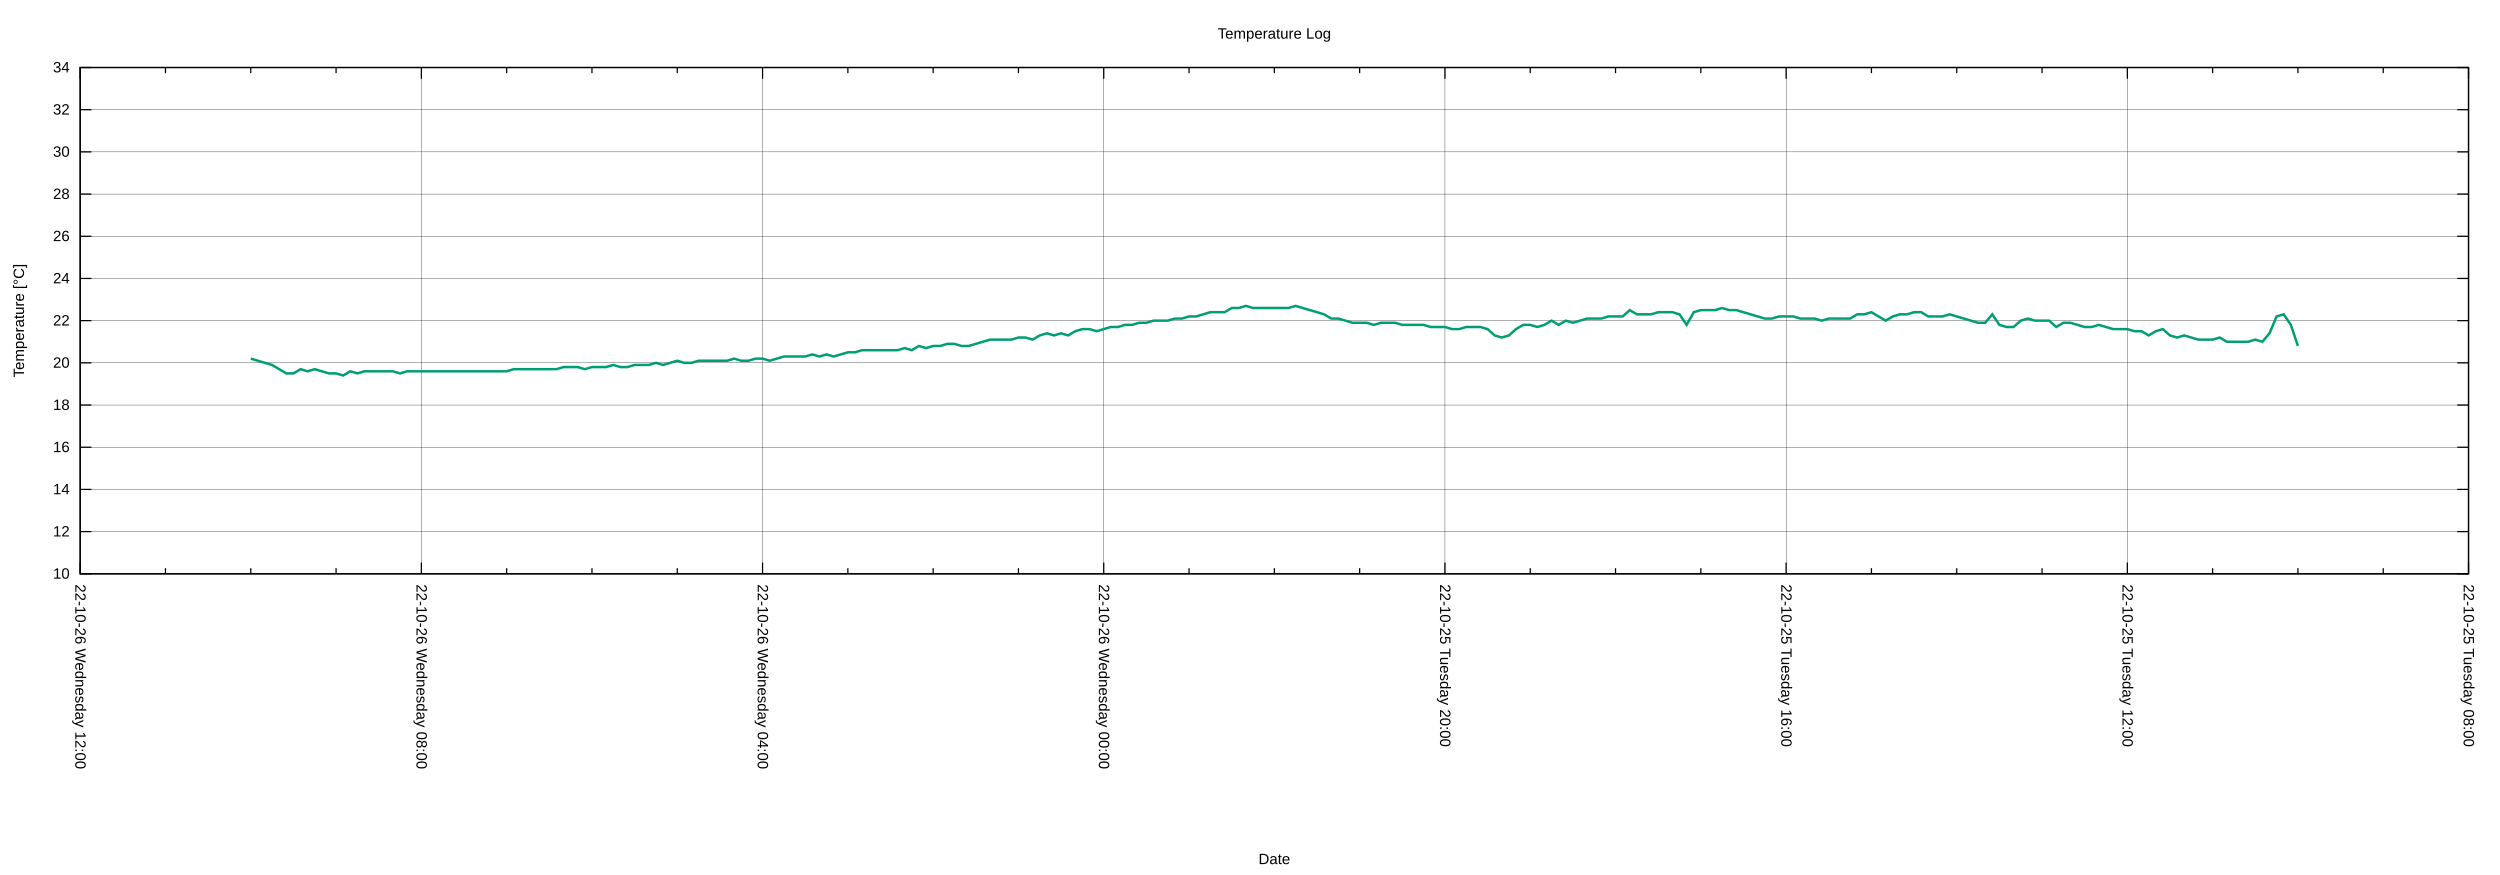
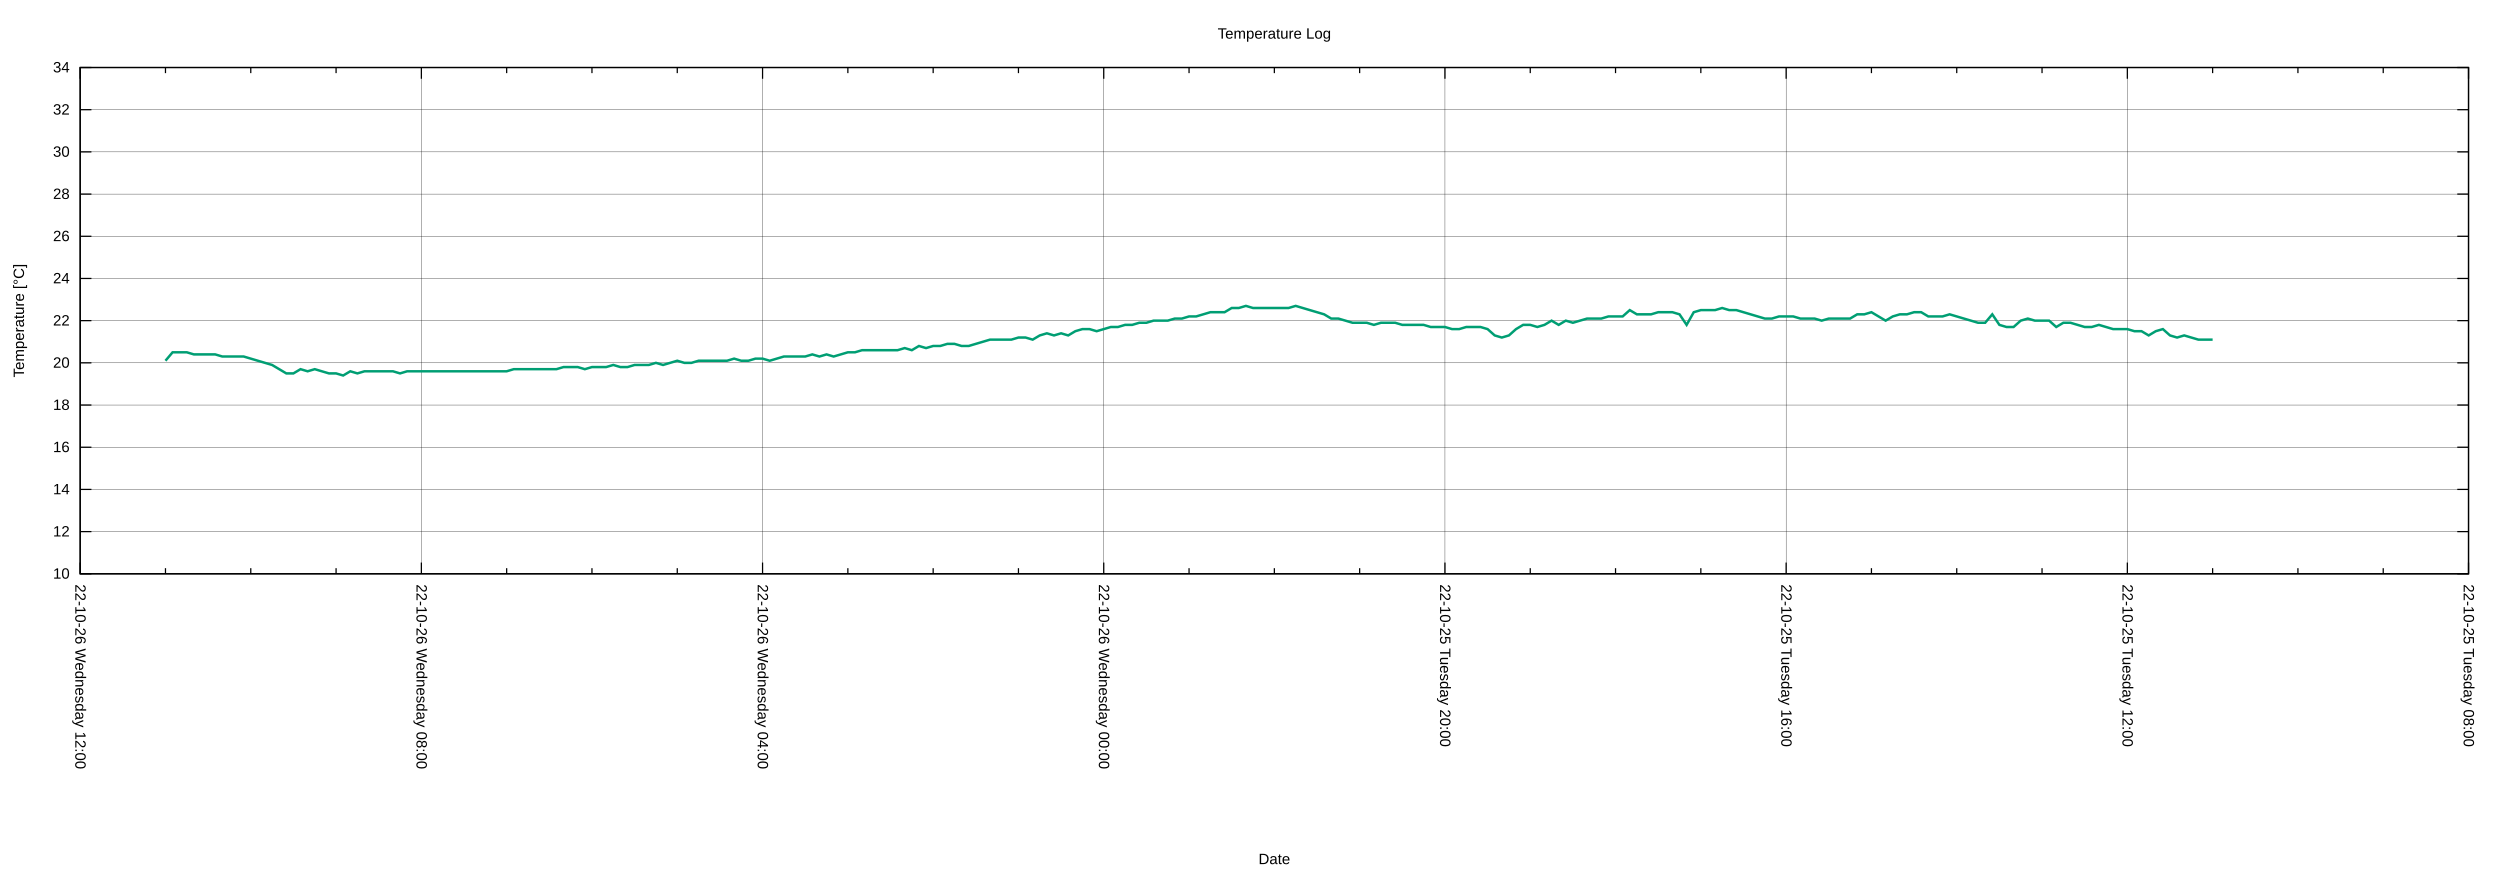
<svg xmlns="http://www.w3.org/2000/svg" xmlns:xlink="http://www.w3.org/1999/xlink" width="2000" height="700" viewBox="0 0 2000 700">
  <g id="gnuplot_canvas">
    <rect x="0" y="0" width="2000" height="700" fill="none" />
    <defs>
      <circle id="gpDot" r="0.5" stroke-width="0.5" stroke="currentColor" />
      <path id="gpPt0" stroke-width="0.222" stroke="currentColor" d="M-1,0 h2 M0,-1 v2" />
      <path id="gpPt1" stroke-width="0.222" stroke="currentColor" d="M-1,-1 L1,1 M1,-1 L-1,1" />
      <path id="gpPt2" stroke-width="0.222" stroke="currentColor" d="M-1,0 L1,0 M0,-1 L0,1 M-1,-1 L1,1 M-1,1 L1,-1" />
      <rect id="gpPt3" stroke-width="0.222" stroke="currentColor" x="-1" y="-1" width="2" height="2" />
      <rect id="gpPt4" stroke-width="0.222" stroke="currentColor" fill="currentColor" x="-1" y="-1" width="2" height="2" />
      <circle id="gpPt5" stroke-width="0.222" stroke="currentColor" cx="0" cy="0" r="1" />
      <use xlink:href="#gpPt5" id="gpPt6" fill="currentColor" stroke="none" />
      <path id="gpPt7" stroke-width="0.222" stroke="currentColor" d="M0,-1.33 L-1.33,0.67 L1.33,0.67 z" />
      <use xlink:href="#gpPt7" id="gpPt8" fill="currentColor" stroke="none" />
      <use xlink:href="#gpPt7" id="gpPt9" stroke="currentColor" transform="rotate(180)" />
      <use xlink:href="#gpPt9" id="gpPt10" fill="currentColor" stroke="none" />
      <use xlink:href="#gpPt3" id="gpPt11" stroke="currentColor" transform="rotate(45)" />
      <use xlink:href="#gpPt11" id="gpPt12" fill="currentColor" stroke="none" />
      <path id="gpPt13" stroke-width="0.222" stroke="currentColor" d="M0,1.330 L1.265,0.411 L0.782,-1.067 L-0.782,-1.076 L-1.265,0.411 z" />
      <use xlink:href="#gpPt13" id="gpPt14" fill="currentColor" stroke="none" />
      <filter id="textbox" filterUnits="objectBoundingBox" x="0" y="0" height="1" width="1">
        <feFlood flood-color="white" flood-opacity="1" result="bgnd" />
        <feComposite in="SourceGraphic" in2="bgnd" operator="atop" />
      </filter>
      <filter id="greybox" filterUnits="objectBoundingBox" x="0" y="0" height="1" width="1">
        <feFlood flood-color="lightgrey" flood-opacity="1" result="grey" />
        <feComposite in="SourceGraphic" in2="grey" operator="atop" />
      </filter>
    </defs>
    <g fill="none" color="white" stroke="currentColor" stroke-width="1.00" stroke-linecap="butt" stroke-linejoin="miter">
</g>
    <g fill="none" color="black" stroke="currentColor" stroke-width="1.00" stroke-linecap="butt" stroke-linejoin="miter">
</g>
    <g fill="none" color="black" stroke="black" stroke-width="0.25" stroke-linecap="butt" stroke-linejoin="miter">
</g>
    <g fill="none" color="black" stroke="currentColor" stroke-width="0.25" stroke-linecap="butt" stroke-linejoin="miter">
      <path stroke="black" class="gridline" d="M64.14,459.04 L1974.82,459.04  " />
    </g>
    <g fill="none" color="black" stroke="black" stroke-width="1.00" stroke-linecap="butt" stroke-linejoin="miter">
</g>
    <g fill="none" color="black" stroke="currentColor" stroke-width="1.00" stroke-linecap="butt" stroke-linejoin="miter">
      <path stroke="black" d="M64.14,459.04 L73.14,459.04 M1974.82,459.04 L1965.82,459.04  " />
      <g transform="translate(55.75,462.94)" stroke="none" fill="black" font-family="Arial" font-size="12.00" text-anchor="end">
        <text>
          <tspan font-family="Arial"> 10</tspan>
        </text>
      </g>
    </g>
    <g fill="none" color="black" stroke="currentColor" stroke-width="1.00" stroke-linecap="butt" stroke-linejoin="miter">
</g>
    <g fill="none" color="black" stroke="black" stroke-width="0.25" stroke-linecap="butt" stroke-linejoin="miter">
</g>
    <g fill="none" color="black" stroke="currentColor" stroke-width="0.25" stroke-linecap="butt" stroke-linejoin="miter">
      <path stroke="black" class="gridline" d="M64.14,425.29 L1974.82,425.29  " />
    </g>
    <g fill="none" color="black" stroke="black" stroke-width="1.00" stroke-linecap="butt" stroke-linejoin="miter">
</g>
    <g fill="none" color="black" stroke="currentColor" stroke-width="1.00" stroke-linecap="butt" stroke-linejoin="miter">
      <path stroke="black" d="M64.14,425.29 L73.14,425.29 M1974.82,425.29 L1965.82,425.29  " />
      <g transform="translate(55.75,429.19)" stroke="none" fill="black" font-family="Arial" font-size="12.00" text-anchor="end">
        <text>
          <tspan font-family="Arial"> 12</tspan>
        </text>
      </g>
    </g>
    <g fill="none" color="black" stroke="currentColor" stroke-width="1.00" stroke-linecap="butt" stroke-linejoin="miter">
</g>
    <g fill="none" color="black" stroke="black" stroke-width="0.25" stroke-linecap="butt" stroke-linejoin="miter">
</g>
    <g fill="none" color="black" stroke="currentColor" stroke-width="0.25" stroke-linecap="butt" stroke-linejoin="miter">
      <path stroke="black" class="gridline" d="M64.14,391.53 L1974.82,391.53  " />
    </g>
    <g fill="none" color="black" stroke="black" stroke-width="1.00" stroke-linecap="butt" stroke-linejoin="miter">
</g>
    <g fill="none" color="black" stroke="currentColor" stroke-width="1.00" stroke-linecap="butt" stroke-linejoin="miter">
      <path stroke="black" d="M64.14,391.53 L73.14,391.53 M1974.82,391.53 L1965.82,391.53  " />
      <g transform="translate(55.75,395.43)" stroke="none" fill="black" font-family="Arial" font-size="12.00" text-anchor="end">
        <text>
          <tspan font-family="Arial"> 14</tspan>
        </text>
      </g>
    </g>
    <g fill="none" color="black" stroke="currentColor" stroke-width="1.00" stroke-linecap="butt" stroke-linejoin="miter">
</g>
    <g fill="none" color="black" stroke="black" stroke-width="0.25" stroke-linecap="butt" stroke-linejoin="miter">
</g>
    <g fill="none" color="black" stroke="currentColor" stroke-width="0.25" stroke-linecap="butt" stroke-linejoin="miter">
      <path stroke="black" class="gridline" d="M64.14,357.78 L1974.82,357.78  " />
    </g>
    <g fill="none" color="black" stroke="black" stroke-width="1.00" stroke-linecap="butt" stroke-linejoin="miter">
</g>
    <g fill="none" color="black" stroke="currentColor" stroke-width="1.00" stroke-linecap="butt" stroke-linejoin="miter">
      <path stroke="black" d="M64.14,357.78 L73.14,357.78 M1974.82,357.78 L1965.82,357.78  " />
      <g transform="translate(55.75,361.68)" stroke="none" fill="black" font-family="Arial" font-size="12.00" text-anchor="end">
        <text>
          <tspan font-family="Arial"> 16</tspan>
        </text>
      </g>
    </g>
    <g fill="none" color="black" stroke="currentColor" stroke-width="1.00" stroke-linecap="butt" stroke-linejoin="miter">
</g>
    <g fill="none" color="black" stroke="black" stroke-width="0.25" stroke-linecap="butt" stroke-linejoin="miter">
</g>
    <g fill="none" color="black" stroke="currentColor" stroke-width="0.25" stroke-linecap="butt" stroke-linejoin="miter">
      <path stroke="black" class="gridline" d="M64.14,324.03 L1974.82,324.03  " />
    </g>
    <g fill="none" color="black" stroke="black" stroke-width="1.00" stroke-linecap="butt" stroke-linejoin="miter">
</g>
    <g fill="none" color="black" stroke="currentColor" stroke-width="1.00" stroke-linecap="butt" stroke-linejoin="miter">
      <path stroke="black" d="M64.14,324.03 L73.14,324.03 M1974.82,324.03 L1965.82,324.03  " />
      <g transform="translate(55.75,327.93)" stroke="none" fill="black" font-family="Arial" font-size="12.00" text-anchor="end">
        <text>
          <tspan font-family="Arial"> 18</tspan>
        </text>
      </g>
    </g>
    <g fill="none" color="black" stroke="currentColor" stroke-width="1.00" stroke-linecap="butt" stroke-linejoin="miter">
</g>
    <g fill="none" color="black" stroke="black" stroke-width="0.25" stroke-linecap="butt" stroke-linejoin="miter">
</g>
    <g fill="none" color="black" stroke="currentColor" stroke-width="0.25" stroke-linecap="butt" stroke-linejoin="miter">
      <path stroke="black" class="gridline" d="M64.14,290.28 L1974.82,290.28  " />
    </g>
    <g fill="none" color="black" stroke="black" stroke-width="1.00" stroke-linecap="butt" stroke-linejoin="miter">
</g>
    <g fill="none" color="black" stroke="currentColor" stroke-width="1.00" stroke-linecap="butt" stroke-linejoin="miter">
      <path stroke="black" d="M64.14,290.28 L73.14,290.28 M1974.82,290.28 L1965.82,290.28  " />
      <g transform="translate(55.75,294.18)" stroke="none" fill="black" font-family="Arial" font-size="12.00" text-anchor="end">
        <text>
          <tspan font-family="Arial"> 20</tspan>
        </text>
      </g>
    </g>
    <g fill="none" color="black" stroke="currentColor" stroke-width="1.00" stroke-linecap="butt" stroke-linejoin="miter">
</g>
    <g fill="none" color="black" stroke="black" stroke-width="0.25" stroke-linecap="butt" stroke-linejoin="miter">
</g>
    <g fill="none" color="black" stroke="currentColor" stroke-width="0.25" stroke-linecap="butt" stroke-linejoin="miter">
      <path stroke="black" class="gridline" d="M64.14,256.52 L1974.82,256.52  " />
    </g>
    <g fill="none" color="black" stroke="black" stroke-width="1.00" stroke-linecap="butt" stroke-linejoin="miter">
</g>
    <g fill="none" color="black" stroke="currentColor" stroke-width="1.00" stroke-linecap="butt" stroke-linejoin="miter">
      <path stroke="black" d="M64.14,256.52 L73.14,256.52 M1974.82,256.52 L1965.82,256.52  " />
      <g transform="translate(55.75,260.42)" stroke="none" fill="black" font-family="Arial" font-size="12.00" text-anchor="end">
        <text>
          <tspan font-family="Arial"> 22</tspan>
        </text>
      </g>
    </g>
    <g fill="none" color="black" stroke="currentColor" stroke-width="1.00" stroke-linecap="butt" stroke-linejoin="miter">
</g>
    <g fill="none" color="black" stroke="black" stroke-width="0.25" stroke-linecap="butt" stroke-linejoin="miter">
</g>
    <g fill="none" color="black" stroke="currentColor" stroke-width="0.25" stroke-linecap="butt" stroke-linejoin="miter">
      <path stroke="black" class="gridline" d="M64.14,222.77 L1974.82,222.77  " />
    </g>
    <g fill="none" color="black" stroke="black" stroke-width="1.00" stroke-linecap="butt" stroke-linejoin="miter">
</g>
    <g fill="none" color="black" stroke="currentColor" stroke-width="1.00" stroke-linecap="butt" stroke-linejoin="miter">
      <path stroke="black" d="M64.14,222.77 L73.14,222.77 M1974.82,222.77 L1965.82,222.77  " />
      <g transform="translate(55.75,226.67)" stroke="none" fill="black" font-family="Arial" font-size="12.00" text-anchor="end">
        <text>
          <tspan font-family="Arial"> 24</tspan>
        </text>
      </g>
    </g>
    <g fill="none" color="black" stroke="currentColor" stroke-width="1.00" stroke-linecap="butt" stroke-linejoin="miter">
</g>
    <g fill="none" color="black" stroke="black" stroke-width="0.25" stroke-linecap="butt" stroke-linejoin="miter">
</g>
    <g fill="none" color="black" stroke="currentColor" stroke-width="0.25" stroke-linecap="butt" stroke-linejoin="miter">
      <path stroke="black" class="gridline" d="M64.14,189.02 L1974.82,189.02  " />
    </g>
    <g fill="none" color="black" stroke="black" stroke-width="1.00" stroke-linecap="butt" stroke-linejoin="miter">
</g>
    <g fill="none" color="black" stroke="currentColor" stroke-width="1.00" stroke-linecap="butt" stroke-linejoin="miter">
      <path stroke="black" d="M64.14,189.02 L73.14,189.02 M1974.82,189.02 L1965.82,189.02  " />
      <g transform="translate(55.75,192.92)" stroke="none" fill="black" font-family="Arial" font-size="12.00" text-anchor="end">
        <text>
          <tspan font-family="Arial"> 26</tspan>
        </text>
      </g>
    </g>
    <g fill="none" color="black" stroke="currentColor" stroke-width="1.00" stroke-linecap="butt" stroke-linejoin="miter">
</g>
    <g fill="none" color="black" stroke="black" stroke-width="0.25" stroke-linecap="butt" stroke-linejoin="miter">
</g>
    <g fill="none" color="black" stroke="currentColor" stroke-width="0.25" stroke-linecap="butt" stroke-linejoin="miter">
      <path stroke="black" class="gridline" d="M64.14,155.27 L1974.82,155.27  " />
    </g>
    <g fill="none" color="black" stroke="black" stroke-width="1.00" stroke-linecap="butt" stroke-linejoin="miter">
</g>
    <g fill="none" color="black" stroke="currentColor" stroke-width="1.00" stroke-linecap="butt" stroke-linejoin="miter">
      <path stroke="black" d="M64.14,155.27 L73.14,155.27 M1974.82,155.27 L1965.82,155.27  " />
      <g transform="translate(55.75,159.17)" stroke="none" fill="black" font-family="Arial" font-size="12.00" text-anchor="end">
        <text>
          <tspan font-family="Arial"> 28</tspan>
        </text>
      </g>
    </g>
    <g fill="none" color="black" stroke="currentColor" stroke-width="1.00" stroke-linecap="butt" stroke-linejoin="miter">
</g>
    <g fill="none" color="black" stroke="black" stroke-width="0.25" stroke-linecap="butt" stroke-linejoin="miter">
</g>
    <g fill="none" color="black" stroke="currentColor" stroke-width="0.25" stroke-linecap="butt" stroke-linejoin="miter">
      <path stroke="black" class="gridline" d="M64.14,121.51 L1974.82,121.51  " />
    </g>
    <g fill="none" color="black" stroke="black" stroke-width="1.00" stroke-linecap="butt" stroke-linejoin="miter">
</g>
    <g fill="none" color="black" stroke="currentColor" stroke-width="1.00" stroke-linecap="butt" stroke-linejoin="miter">
      <path stroke="black" d="M64.14,121.51 L73.14,121.51 M1974.82,121.51 L1965.82,121.51  " />
      <g transform="translate(55.75,125.41)" stroke="none" fill="black" font-family="Arial" font-size="12.00" text-anchor="end">
        <text>
          <tspan font-family="Arial"> 30</tspan>
        </text>
      </g>
    </g>
    <g fill="none" color="black" stroke="currentColor" stroke-width="1.00" stroke-linecap="butt" stroke-linejoin="miter">
</g>
    <g fill="none" color="black" stroke="black" stroke-width="0.25" stroke-linecap="butt" stroke-linejoin="miter">
</g>
    <g fill="none" color="black" stroke="currentColor" stroke-width="0.25" stroke-linecap="butt" stroke-linejoin="miter">
      <path stroke="black" class="gridline" d="M64.14,87.76 L1974.82,87.76  " />
    </g>
    <g fill="none" color="black" stroke="black" stroke-width="1.00" stroke-linecap="butt" stroke-linejoin="miter">
</g>
    <g fill="none" color="black" stroke="currentColor" stroke-width="1.00" stroke-linecap="butt" stroke-linejoin="miter">
      <path stroke="black" d="M64.14,87.76 L73.14,87.76 M1974.82,87.76 L1965.82,87.76  " />
      <g transform="translate(55.75,91.66)" stroke="none" fill="black" font-family="Arial" font-size="12.00" text-anchor="end">
        <text>
          <tspan font-family="Arial"> 32</tspan>
        </text>
      </g>
    </g>
    <g fill="none" color="black" stroke="currentColor" stroke-width="1.00" stroke-linecap="butt" stroke-linejoin="miter">
</g>
    <g fill="none" color="black" stroke="black" stroke-width="0.25" stroke-linecap="butt" stroke-linejoin="miter">
</g>
    <g fill="none" color="black" stroke="currentColor" stroke-width="0.25" stroke-linecap="butt" stroke-linejoin="miter">
      <path stroke="black" class="gridline" d="M64.14,54.01 L1974.82,54.01  " />
    </g>
    <g fill="none" color="black" stroke="black" stroke-width="1.00" stroke-linecap="butt" stroke-linejoin="miter">
</g>
    <g fill="none" color="black" stroke="currentColor" stroke-width="1.00" stroke-linecap="butt" stroke-linejoin="miter">
      <path stroke="black" d="M64.14,54.01 L73.14,54.01 M1974.82,54.01 L1965.82,54.01  " />
      <g transform="translate(55.75,57.91)" stroke="none" fill="black" font-family="Arial" font-size="12.00" text-anchor="end">
        <text>
          <tspan font-family="Arial"> 34</tspan>
        </text>
      </g>
    </g>
    <g fill="none" color="black" stroke="currentColor" stroke-width="1.00" stroke-linecap="butt" stroke-linejoin="miter">
</g>
    <g fill="none" color="black" stroke="black" stroke-width="0.25" stroke-linecap="butt" stroke-linejoin="miter">
</g>
    <g fill="none" color="black" stroke="currentColor" stroke-width="0.25" stroke-linecap="butt" stroke-linejoin="miter">
      <path stroke="black" class="gridline" d="M1974.82,459.04 L1974.82,54.01  " />
    </g>
    <g fill="none" color="black" stroke="black" stroke-width="1.00" stroke-linecap="butt" stroke-linejoin="miter">
</g>
    <g fill="none" color="black" stroke="currentColor" stroke-width="1.00" stroke-linecap="butt" stroke-linejoin="miter">
      <path stroke="black" d="M1974.82,459.04 L1974.82,450.04 M1974.82,54.01 L1974.82,63.01  " />
      <g transform="translate(1970.92,467.43) rotate(90)" stroke="none" fill="black" font-family="Arial" font-size="12.00" text-anchor="start">
        <text>
          <tspan font-family="Arial">22-10-25 Tuesday 08:00</tspan>
        </text>
      </g>
    </g>
    <g fill="none" color="black" stroke="currentColor" stroke-width="1.00" stroke-linecap="butt" stroke-linejoin="miter">
      <path stroke="black" d="M1906.58,459.04 L1906.58,454.54 M1906.58,54.01 L1906.58,58.51 M1838.34,459.04 L1838.34,454.54 M1838.34,54.01 L1838.34,58.51   M1770.10,459.04 L1770.10,454.54 M1770.10,54.01 L1770.10,58.51  " />
    </g>
    <g fill="none" color="black" stroke="black" stroke-width="0.25" stroke-linecap="butt" stroke-linejoin="miter">
</g>
    <g fill="none" color="black" stroke="currentColor" stroke-width="0.25" stroke-linecap="butt" stroke-linejoin="miter">
      <path stroke="black" class="gridline" d="M1701.87,459.04 L1701.87,54.01  " />
    </g>
    <g fill="none" color="black" stroke="black" stroke-width="1.00" stroke-linecap="butt" stroke-linejoin="miter">
</g>
    <g fill="none" color="black" stroke="currentColor" stroke-width="1.00" stroke-linecap="butt" stroke-linejoin="miter">
      <path stroke="black" d="M1701.87,459.04 L1701.87,450.04 M1701.87,54.01 L1701.87,63.01  " />
      <g transform="translate(1697.97,467.43) rotate(90)" stroke="none" fill="black" font-family="Arial" font-size="12.00" text-anchor="start">
        <text>
          <tspan font-family="Arial">22-10-25 Tuesday 12:00</tspan>
        </text>
      </g>
    </g>
    <g fill="none" color="black" stroke="currentColor" stroke-width="1.00" stroke-linecap="butt" stroke-linejoin="miter">
      <path stroke="black" d="M1633.63,459.04 L1633.63,454.54 M1633.63,54.01 L1633.63,58.51 M1565.39,459.04 L1565.39,454.54 M1565.39,54.01 L1565.39,58.51   M1497.15,459.04 L1497.15,454.54 M1497.15,54.01 L1497.15,58.51  " />
    </g>
    <g fill="none" color="black" stroke="black" stroke-width="0.25" stroke-linecap="butt" stroke-linejoin="miter">
</g>
    <g fill="none" color="black" stroke="currentColor" stroke-width="0.25" stroke-linecap="butt" stroke-linejoin="miter">
      <path stroke="black" class="gridline" d="M1428.91,459.04 L1428.91,54.01  " />
    </g>
    <g fill="none" color="black" stroke="black" stroke-width="1.00" stroke-linecap="butt" stroke-linejoin="miter">
</g>
    <g fill="none" color="black" stroke="currentColor" stroke-width="1.00" stroke-linecap="butt" stroke-linejoin="miter">
      <path stroke="black" d="M1428.91,459.04 L1428.91,450.04 M1428.91,54.01 L1428.91,63.01  " />
      <g transform="translate(1425.01,467.43) rotate(90)" stroke="none" fill="black" font-family="Arial" font-size="12.00" text-anchor="start">
        <text>
          <tspan font-family="Arial">22-10-25 Tuesday 16:00</tspan>
        </text>
      </g>
    </g>
    <g fill="none" color="black" stroke="currentColor" stroke-width="1.00" stroke-linecap="butt" stroke-linejoin="miter">
      <path stroke="black" d="M1360.67,459.04 L1360.67,454.54 M1360.67,54.01 L1360.67,58.51 M1292.43,459.04 L1292.43,454.54 M1292.43,54.01 L1292.43,58.51   M1224.20,459.04 L1224.20,454.54 M1224.20,54.01 L1224.20,58.51  " />
    </g>
    <g fill="none" color="black" stroke="black" stroke-width="0.25" stroke-linecap="butt" stroke-linejoin="miter">
</g>
    <g fill="none" color="black" stroke="currentColor" stroke-width="0.25" stroke-linecap="butt" stroke-linejoin="miter">
      <path stroke="black" class="gridline" d="M1155.96,459.04 L1155.96,54.01  " />
    </g>
    <g fill="none" color="black" stroke="black" stroke-width="1.00" stroke-linecap="butt" stroke-linejoin="miter">
</g>
    <g fill="none" color="black" stroke="currentColor" stroke-width="1.00" stroke-linecap="butt" stroke-linejoin="miter">
      <path stroke="black" d="M1155.96,459.04 L1155.96,450.04 M1155.96,54.01 L1155.96,63.01  " />
      <g transform="translate(1152.06,467.43) rotate(90)" stroke="none" fill="black" font-family="Arial" font-size="12.00" text-anchor="start">
        <text>
          <tspan font-family="Arial">22-10-25 Tuesday 20:00</tspan>
        </text>
      </g>
    </g>
    <g fill="none" color="black" stroke="currentColor" stroke-width="1.00" stroke-linecap="butt" stroke-linejoin="miter">
      <path stroke="black" d="M1087.72,459.04 L1087.72,454.54 M1087.72,54.01 L1087.72,58.51 M1019.48,459.04 L1019.48,454.54 M1019.48,54.01 L1019.48,58.51   M951.24,459.04 L951.24,454.54 M951.24,54.01 L951.24,58.51  " />
    </g>
    <g fill="none" color="black" stroke="black" stroke-width="0.25" stroke-linecap="butt" stroke-linejoin="miter">
</g>
    <g fill="none" color="black" stroke="currentColor" stroke-width="0.25" stroke-linecap="butt" stroke-linejoin="miter">
      <path stroke="black" class="gridline" d="M883.00,459.04 L883.00,54.01  " />
    </g>
    <g fill="none" color="black" stroke="black" stroke-width="1.00" stroke-linecap="butt" stroke-linejoin="miter">
</g>
    <g fill="none" color="black" stroke="currentColor" stroke-width="1.00" stroke-linecap="butt" stroke-linejoin="miter">
      <path stroke="black" d="M883.00,459.04 L883.00,450.04 M883.00,54.01 L883.00,63.01  " />
      <g transform="translate(879.10,467.43) rotate(90)" stroke="none" fill="black" font-family="Arial" font-size="12.00" text-anchor="start">
        <text>
          <tspan font-family="Arial">22-10-26 Wednesday 00:00</tspan>
        </text>
      </g>
    </g>
    <g fill="none" color="black" stroke="currentColor" stroke-width="1.00" stroke-linecap="butt" stroke-linejoin="miter">
      <path stroke="black" d="M814.76,459.04 L814.76,454.54 M814.76,54.01 L814.76,58.51 M746.53,459.04 L746.53,454.54 M746.53,54.01 L746.53,58.51   M678.29,459.04 L678.29,454.54 M678.29,54.01 L678.29,58.51  " />
    </g>
    <g fill="none" color="black" stroke="black" stroke-width="0.25" stroke-linecap="butt" stroke-linejoin="miter">
</g>
    <g fill="none" color="black" stroke="currentColor" stroke-width="0.25" stroke-linecap="butt" stroke-linejoin="miter">
      <path stroke="black" class="gridline" d="M610.05,459.04 L610.05,54.01  " />
    </g>
    <g fill="none" color="black" stroke="black" stroke-width="1.00" stroke-linecap="butt" stroke-linejoin="miter">
</g>
    <g fill="none" color="black" stroke="currentColor" stroke-width="1.00" stroke-linecap="butt" stroke-linejoin="miter">
      <path stroke="black" d="M610.05,459.04 L610.05,450.04 M610.05,54.01 L610.05,63.01  " />
      <g transform="translate(606.15,467.43) rotate(90)" stroke="none" fill="black" font-family="Arial" font-size="12.00" text-anchor="start">
        <text>
          <tspan font-family="Arial">22-10-26 Wednesday 04:00</tspan>
        </text>
      </g>
    </g>
    <g fill="none" color="black" stroke="currentColor" stroke-width="1.00" stroke-linecap="butt" stroke-linejoin="miter">
      <path stroke="black" d="M541.81,459.04 L541.81,454.54 M541.81,54.01 L541.81,58.51 M473.57,459.04 L473.57,454.54 M473.57,54.01 L473.57,58.51   M405.33,459.04 L405.33,454.54 M405.33,54.01 L405.33,58.51  " />
    </g>
    <g fill="none" color="black" stroke="black" stroke-width="0.25" stroke-linecap="butt" stroke-linejoin="miter">
</g>
    <g fill="none" color="black" stroke="currentColor" stroke-width="0.25" stroke-linecap="butt" stroke-linejoin="miter">
      <path stroke="black" class="gridline" d="M337.09,459.04 L337.09,54.01  " />
    </g>
    <g fill="none" color="black" stroke="black" stroke-width="1.00" stroke-linecap="butt" stroke-linejoin="miter">
</g>
    <g fill="none" color="black" stroke="currentColor" stroke-width="1.00" stroke-linecap="butt" stroke-linejoin="miter">
      <path stroke="black" d="M337.09,459.04 L337.09,450.04 M337.09,54.01 L337.09,63.01  " />
      <g transform="translate(333.19,467.43) rotate(90)" stroke="none" fill="black" font-family="Arial" font-size="12.00" text-anchor="start">
        <text>
          <tspan font-family="Arial">22-10-26 Wednesday 08:00</tspan>
        </text>
      </g>
    </g>
    <g fill="none" color="black" stroke="currentColor" stroke-width="1.00" stroke-linecap="butt" stroke-linejoin="miter">
      <path stroke="black" d="M268.86,459.04 L268.86,454.54 M268.86,54.01 L268.86,58.51 M200.62,459.04 L200.62,454.54 M200.62,54.01 L200.62,58.51   M132.38,459.04 L132.38,454.54 M132.38,54.01 L132.38,58.51  " />
    </g>
    <g fill="none" color="black" stroke="black" stroke-width="0.25" stroke-linecap="butt" stroke-linejoin="miter">
</g>
    <g fill="none" color="black" stroke="currentColor" stroke-width="0.25" stroke-linecap="butt" stroke-linejoin="miter">
      <path stroke="black" class="gridline" d="M64.14,459.04 L64.14,54.01  " />
    </g>
    <g fill="none" color="black" stroke="black" stroke-width="1.00" stroke-linecap="butt" stroke-linejoin="miter">
</g>
    <g fill="none" color="black" stroke="currentColor" stroke-width="1.00" stroke-linecap="butt" stroke-linejoin="miter">
      <path stroke="black" d="M64.14,459.04 L64.14,450.04 M64.14,54.01 L64.14,63.01  " />
      <g transform="translate(60.24,467.43) rotate(90)" stroke="none" fill="black" font-family="Arial" font-size="12.00" text-anchor="start">
        <text>
          <tspan font-family="Arial">22-10-26 Wednesday 12:00</tspan>
        </text>
      </g>
    </g>
    <g fill="none" color="black" stroke="currentColor" stroke-width="1.00" stroke-linecap="butt" stroke-linejoin="miter">
</g>
    <g fill="none" color="black" stroke="currentColor" stroke-width="1.00" stroke-linecap="butt" stroke-linejoin="miter">
      <path stroke="black" d="M64.14,54.01 L64.14,459.04 L1974.82,459.04 L1974.82,54.01 L64.14,54.01 Z  " />
    </g>
    <g fill="none" color="black" stroke="currentColor" stroke-width="1.00" stroke-linecap="butt" stroke-linejoin="miter">
      <g transform="translate(19.18,256.53) rotate(270)" stroke="none" fill="black" font-family="Arial" font-size="12.00" text-anchor="middle">
        <text>
          <tspan font-family="Arial">Temperature [°C]</tspan>
        </text>
      </g>
    </g>
    <g fill="none" color="black" stroke="currentColor" stroke-width="1.00" stroke-linecap="butt" stroke-linejoin="miter">
      <g transform="translate(1019.48,691.30)" stroke="none" fill="black" font-family="Arial" font-size="12.00" text-anchor="middle">
        <text>
          <tspan font-family="Arial">Date</tspan>
        </text>
      </g>
    </g>
    <g fill="none" color="black" stroke="currentColor" stroke-width="1.00" stroke-linecap="butt" stroke-linejoin="miter">
</g>
    <g id="gnuplot_plot_1">
      <g fill="none" color="white" stroke="currentColor" stroke-width="2.00" stroke-linecap="butt" stroke-linejoin="miter">
</g>
      <g fill="none" color="black" stroke="currentColor" stroke-width="2.00" stroke-linecap="butt" stroke-linejoin="miter">
-         <path stroke="rgb(  0, 158, 115)" d="M200.62,286.90 L206.30,288.59 L211.99,290.28 L217.68,291.97 L223.36,295.34 L229.05,298.72 L234.74,298.72 L240.42,295.34   L246.11,297.03 L251.80,295.34 L257.48,297.03 L263.17,298.72 L268.86,298.72 L274.54,300.40 L280.23,297.03 L285.92,298.72   L291.60,297.03 L297.29,297.03 L302.98,297.03 L308.66,297.03 L314.35,297.03 L320.03,298.72 L325.72,297.03 L331.41,297.03   L337.09,297.03 L342.78,297.03 L348.47,297.03 L354.15,297.03 L359.84,297.03 L365.53,297.03 L371.21,297.03 L376.90,297.03   L382.59,297.03 L388.27,297.03 L393.96,297.03 L399.65,297.03 L405.33,297.03 L411.02,295.34 L416.71,295.34 L422.39,295.34   L428.08,295.34 L433.77,295.34 L439.45,295.34 L445.14,295.34 L450.83,293.65 L456.51,293.65 L462.20,293.65 L467.88,295.34   L473.57,293.65 L479.26,293.65 L484.94,293.65 L490.63,291.97 L496.32,293.65 L502.00,293.65 L507.69,291.97 L513.38,291.97   L519.06,291.97 L524.75,290.28 L530.44,291.97 L536.12,290.28 L541.81,288.59 L547.50,290.28 L553.18,290.28 L558.87,288.59   L564.56,288.59 L570.24,288.59 L575.93,288.59 L581.62,288.59 L587.30,286.90 L592.99,288.59 L598.68,288.59 L604.36,286.90   L610.05,286.90 L615.74,288.59 L621.42,286.90 L627.11,285.21 L632.79,285.21 L638.48,285.21 L644.17,285.21 L649.85,283.53   L655.54,285.21 L661.23,283.53 L666.91,285.21 L672.60,283.53 L678.29,281.84 L683.97,281.84 L689.66,280.15 L695.35,280.15   L701.03,280.15 L706.72,280.15 L712.41,280.15 L718.09,280.15 L723.78,278.46 L729.47,280.15 L735.15,276.78 L740.84,278.46   L746.53,276.78 L752.21,276.78 L757.90,275.09 L763.59,275.09 L769.27,276.78 L774.96,276.78 L780.65,275.09 L786.33,273.40   L792.02,271.71 L797.70,271.71 L803.39,271.71 L809.08,271.71 L814.76,270.03 L820.45,270.03 L826.14,271.71 L831.82,268.34   L837.51,266.65 L843.20,268.34 L848.88,266.65 L854.57,268.34 L860.26,264.96 L865.94,263.28 L871.63,263.28 L877.32,264.96   L883.00,263.28 L888.69,261.59 L894.38,261.59 L900.06,259.90 L905.75,259.90 L911.44,258.21 L917.12,258.21 L922.81,256.52   L928.50,256.52 L934.18,256.52 L939.87,254.84 L945.55,254.84 L951.24,253.15 L956.93,253.15 L962.61,251.46 L968.30,249.77   L973.99,249.77 L979.67,249.77 L985.36,246.40 L991.05,246.40 L996.73,244.71 L1002.42,246.40 L1008.11,246.40 L1013.79,246.40   L1019.48,246.40 L1025.17,246.40 L1030.85,246.40 L1036.54,244.71 L1042.23,246.40 L1047.91,248.09 L1053.60,249.77 L1059.29,251.46   L1064.97,254.84 L1070.66,254.84 L1076.35,256.52 L1082.03,258.21 L1087.72,258.21 L1093.41,258.21 L1099.09,259.90 L1104.78,258.21   L1110.46,258.21 L1116.15,258.21 L1121.84,259.90 L1127.52,259.90 L1133.21,259.90 L1138.90,259.90 L1144.58,261.59 L1150.27,261.59   L1155.96,261.59 L1161.64,263.28 L1167.33,263.28 L1173.02,261.59 L1178.70,261.59 L1184.39,261.59 L1190.08,263.28 L1195.76,268.34   L1201.45,270.03 L1207.14,268.34 L1212.82,263.28 L1218.51,259.90 L1224.20,259.90 L1229.88,261.59 L1235.57,259.90 L1241.26,256.52   L1246.94,259.90 L1252.63,256.52 L1258.32,258.21 L1264.00,256.52 L1269.69,254.84 L1275.37,254.84 L1281.06,254.84 L1286.75,253.15   L1292.43,253.15 L1298.12,253.15 L1303.81,248.09 L1309.49,251.46 L1315.18,251.46 L1320.87,251.46 L1326.55,249.77 L1332.24,249.77   L1337.93,249.77 L1343.61,251.46 L1349.30,259.90 L1354.99,249.77 L1360.67,248.09 L1366.36,248.09 L1372.05,248.09 L1377.73,246.40   L1383.42,248.09 L1389.11,248.09 L1394.79,249.77 L1400.48,251.46 L1406.17,253.15 L1411.85,254.84 L1417.54,254.84 L1423.22,253.15   L1428.91,253.15 L1434.60,253.15 L1440.28,254.84 L1445.97,254.84 L1451.66,254.84 L1457.34,256.52 L1463.03,254.84 L1468.72,254.84   L1474.40,254.84 L1480.09,254.84 L1485.78,251.46 L1491.46,251.46 L1497.15,249.77 L1502.84,253.15 L1508.52,256.52 L1514.21,253.15   L1519.90,251.46 L1525.58,251.46 L1531.27,249.77 L1536.96,249.77 L1542.64,253.15 L1548.33,253.15 L1554.02,253.15 L1559.70,251.46   L1565.39,253.15 L1571.08,254.84 L1576.76,256.52 L1582.45,258.21 L1588.13,258.21 L1593.82,251.46 L1599.51,259.90 L1605.19,261.59   L1610.88,261.59 L1616.57,256.52 L1622.25,254.84 L1627.94,256.52 L1633.63,256.52 L1639.31,256.52 L1645.00,261.59 L1650.69,258.21   L1656.37,258.21 L1662.06,259.90 L1667.75,261.59 L1673.43,261.59 L1679.12,259.90 L1684.81,261.59 L1690.49,263.28 L1696.18,263.28   L1701.87,263.28 L1707.55,264.96 L1713.24,264.96 L1718.93,268.34 L1724.61,264.96 L1730.30,263.28 L1735.99,268.34 L1741.67,270.03   L1747.36,268.34 L1753.04,270.03 L1758.73,271.71 L1764.42,271.71 L1770.10,271.71 L1775.79,270.03 L1781.48,273.40 L1787.16,273.40   L1792.85,273.40 L1798.54,273.40 L1804.22,271.71 L1809.91,273.40 L1815.60,266.65 L1821.28,253.15 L1826.97,251.46 L1832.66,259.90   L1838.34,276.78  " />
+         <path stroke="rgb(  0, 158, 115)" d="M132.38,288.59 L138.07,281.84 L143.75,281.84 L149.44,281.84 L155.12,283.53 L160.81,283.53 L166.50,283.53 L172.18,283.53   L177.87,285.21 L183.56,285.21 L189.24,285.21 L194.93,285.21 L200.62,286.90 L206.30,288.59 L211.99,290.28 L217.68,291.97   L223.36,295.34 L229.05,298.72 L234.74,298.72 L240.42,295.34 L246.11,297.03 L251.80,295.34 L257.48,297.03 L263.17,298.72   L268.86,298.72 L274.54,300.40 L280.23,297.03 L285.92,298.72 L291.60,297.03 L297.29,297.03 L302.98,297.03 L308.66,297.03   L314.35,297.03 L320.03,298.72 L325.72,297.03 L331.41,297.03 L337.09,297.03 L342.78,297.03 L348.47,297.03 L354.15,297.03   L359.84,297.03 L365.53,297.03 L371.21,297.03 L376.90,297.03 L382.59,297.03 L388.27,297.03 L393.96,297.03 L399.65,297.03   L405.33,297.03 L411.02,295.34 L416.71,295.34 L422.39,295.34 L428.08,295.34 L433.77,295.34 L439.45,295.34 L445.14,295.34   L450.83,293.65 L456.51,293.65 L462.20,293.65 L467.88,295.34 L473.57,293.65 L479.26,293.65 L484.94,293.65 L490.63,291.97   L496.32,293.65 L502.00,293.65 L507.69,291.97 L513.38,291.97 L519.06,291.97 L524.75,290.28 L530.44,291.97 L536.12,290.28   L541.81,288.59 L547.50,290.28 L553.18,290.28 L558.87,288.59 L564.56,288.59 L570.24,288.59 L575.93,288.59 L581.62,288.59   L587.30,286.90 L592.99,288.59 L598.68,288.59 L604.36,286.90 L610.05,286.90 L615.74,288.59 L621.42,286.90 L627.11,285.21   L632.79,285.21 L638.48,285.21 L644.17,285.21 L649.85,283.53 L655.54,285.21 L661.23,283.53 L666.91,285.21 L672.60,283.53   L678.29,281.84 L683.97,281.84 L689.66,280.15 L695.35,280.15 L701.03,280.15 L706.72,280.15 L712.41,280.15 L718.09,280.15   L723.78,278.46 L729.47,280.15 L735.15,276.78 L740.84,278.46 L746.53,276.78 L752.21,276.78 L757.90,275.09 L763.59,275.09   L769.27,276.78 L774.96,276.78 L780.65,275.09 L786.33,273.40 L792.02,271.71 L797.70,271.71 L803.39,271.71 L809.08,271.71   L814.76,270.03 L820.45,270.03 L826.14,271.71 L831.82,268.34 L837.51,266.65 L843.20,268.34 L848.88,266.65 L854.57,268.34   L860.26,264.96 L865.94,263.28 L871.63,263.28 L877.32,264.96 L883.00,263.28 L888.69,261.59 L894.38,261.59 L900.06,259.90   L905.75,259.90 L911.44,258.21 L917.12,258.21 L922.81,256.52 L928.50,256.52 L934.18,256.52 L939.87,254.84 L945.55,254.84   L951.24,253.15 L956.93,253.15 L962.61,251.46 L968.30,249.77 L973.99,249.77 L979.67,249.77 L985.36,246.40 L991.05,246.40   L996.73,244.71 L1002.42,246.40 L1008.11,246.40 L1013.79,246.40 L1019.48,246.40 L1025.17,246.40 L1030.85,246.40 L1036.54,244.71   L1042.23,246.40 L1047.91,248.09 L1053.60,249.77 L1059.29,251.46 L1064.97,254.84 L1070.66,254.84 L1076.35,256.52 L1082.03,258.21   L1087.72,258.21 L1093.41,258.21 L1099.09,259.90 L1104.78,258.21 L1110.46,258.21 L1116.15,258.21 L1121.84,259.90 L1127.52,259.90   L1133.21,259.90 L1138.90,259.90 L1144.58,261.59 L1150.27,261.59 L1155.96,261.59 L1161.64,263.28 L1167.33,263.28 L1173.02,261.59   L1178.70,261.59 L1184.39,261.59 L1190.08,263.28 L1195.76,268.34 L1201.45,270.03 L1207.14,268.34 L1212.82,263.28 L1218.51,259.90   L1224.20,259.90 L1229.88,261.59 L1235.57,259.90 L1241.26,256.52 L1246.94,259.90 L1252.63,256.52 L1258.32,258.21 L1264.00,256.52   L1269.69,254.84 L1275.37,254.84 L1281.06,254.84 L1286.75,253.15 L1292.43,253.15 L1298.12,253.15 L1303.81,248.09 L1309.49,251.46   L1315.18,251.46 L1320.87,251.46 L1326.55,249.77 L1332.24,249.77 L1337.93,249.77 L1343.61,251.46 L1349.30,259.90 L1354.99,249.77   L1360.67,248.09 L1366.36,248.09 L1372.05,248.09 L1377.73,246.40 L1383.42,248.09 L1389.11,248.09 L1394.79,249.77 L1400.48,251.46   L1406.17,253.15 L1411.85,254.84 L1417.54,254.84 L1423.22,253.15 L1428.91,253.15 L1434.60,253.15 L1440.28,254.84 L1445.97,254.84   L1451.66,254.84 L1457.34,256.52 L1463.03,254.84 L1468.72,254.84 L1474.40,254.84 L1480.09,254.84 L1485.78,251.46 L1491.46,251.46   L1497.15,249.77 L1502.84,253.15 L1508.52,256.52 L1514.21,253.15 L1519.90,251.46 L1525.58,251.46 L1531.27,249.77 L1536.96,249.77   L1542.64,253.15 L1548.33,253.15 L1554.02,253.15 L1559.70,251.46 L1565.39,253.15 L1571.08,254.84 L1576.76,256.52 L1582.45,258.21   L1588.13,258.21 L1593.82,251.46 L1599.51,259.90 L1605.19,261.59 L1610.88,261.59 L1616.57,256.52 L1622.25,254.84 L1627.94,256.52   L1633.63,256.52 L1639.31,256.52 L1645.00,261.59 L1650.69,258.21 L1656.37,258.21 L1662.06,259.90 L1667.75,261.59 L1673.43,261.59   L1679.12,259.90 L1684.81,261.59 L1690.49,263.28 L1696.18,263.28 L1701.87,263.28 L1707.55,264.96 L1713.24,264.96 L1718.93,268.34   L1724.61,264.96 L1730.30,263.28 L1735.99,268.34 L1741.67,270.03 L1747.36,268.34 L1753.04,270.03 L1758.73,271.71 L1764.42,271.71   L1770.10,271.71  " />
      </g>
    </g>
    <g fill="none" color="black" stroke="currentColor" stroke-width="2.00" stroke-linecap="butt" stroke-linejoin="miter">
</g>
    <g fill="none" color="black" stroke="black" stroke-width="1.00" stroke-linecap="butt" stroke-linejoin="miter">
</g>
    <g fill="none" color="black" stroke="currentColor" stroke-width="1.00" stroke-linecap="butt" stroke-linejoin="miter">
      <path stroke="black" d="M64.14,54.01 L64.14,459.04 L1974.82,459.04 L1974.82,54.01 L64.14,54.01 Z  " />
    </g>
    <g fill="none" color="black" stroke="currentColor" stroke-width="1.00" stroke-linecap="butt" stroke-linejoin="miter">
      <g transform="translate(1019.48,30.91)" stroke="none" fill="black" font-family="Arial" font-size="12.00" text-anchor="middle">
        <text>
          <tspan font-family="Arial">Temperature Log</tspan>
        </text>
      </g>
    </g>
    <g fill="none" color="black" stroke="currentColor" stroke-width="1.00" stroke-linecap="butt" stroke-linejoin="miter">
</g>
  </g>
</svg>
